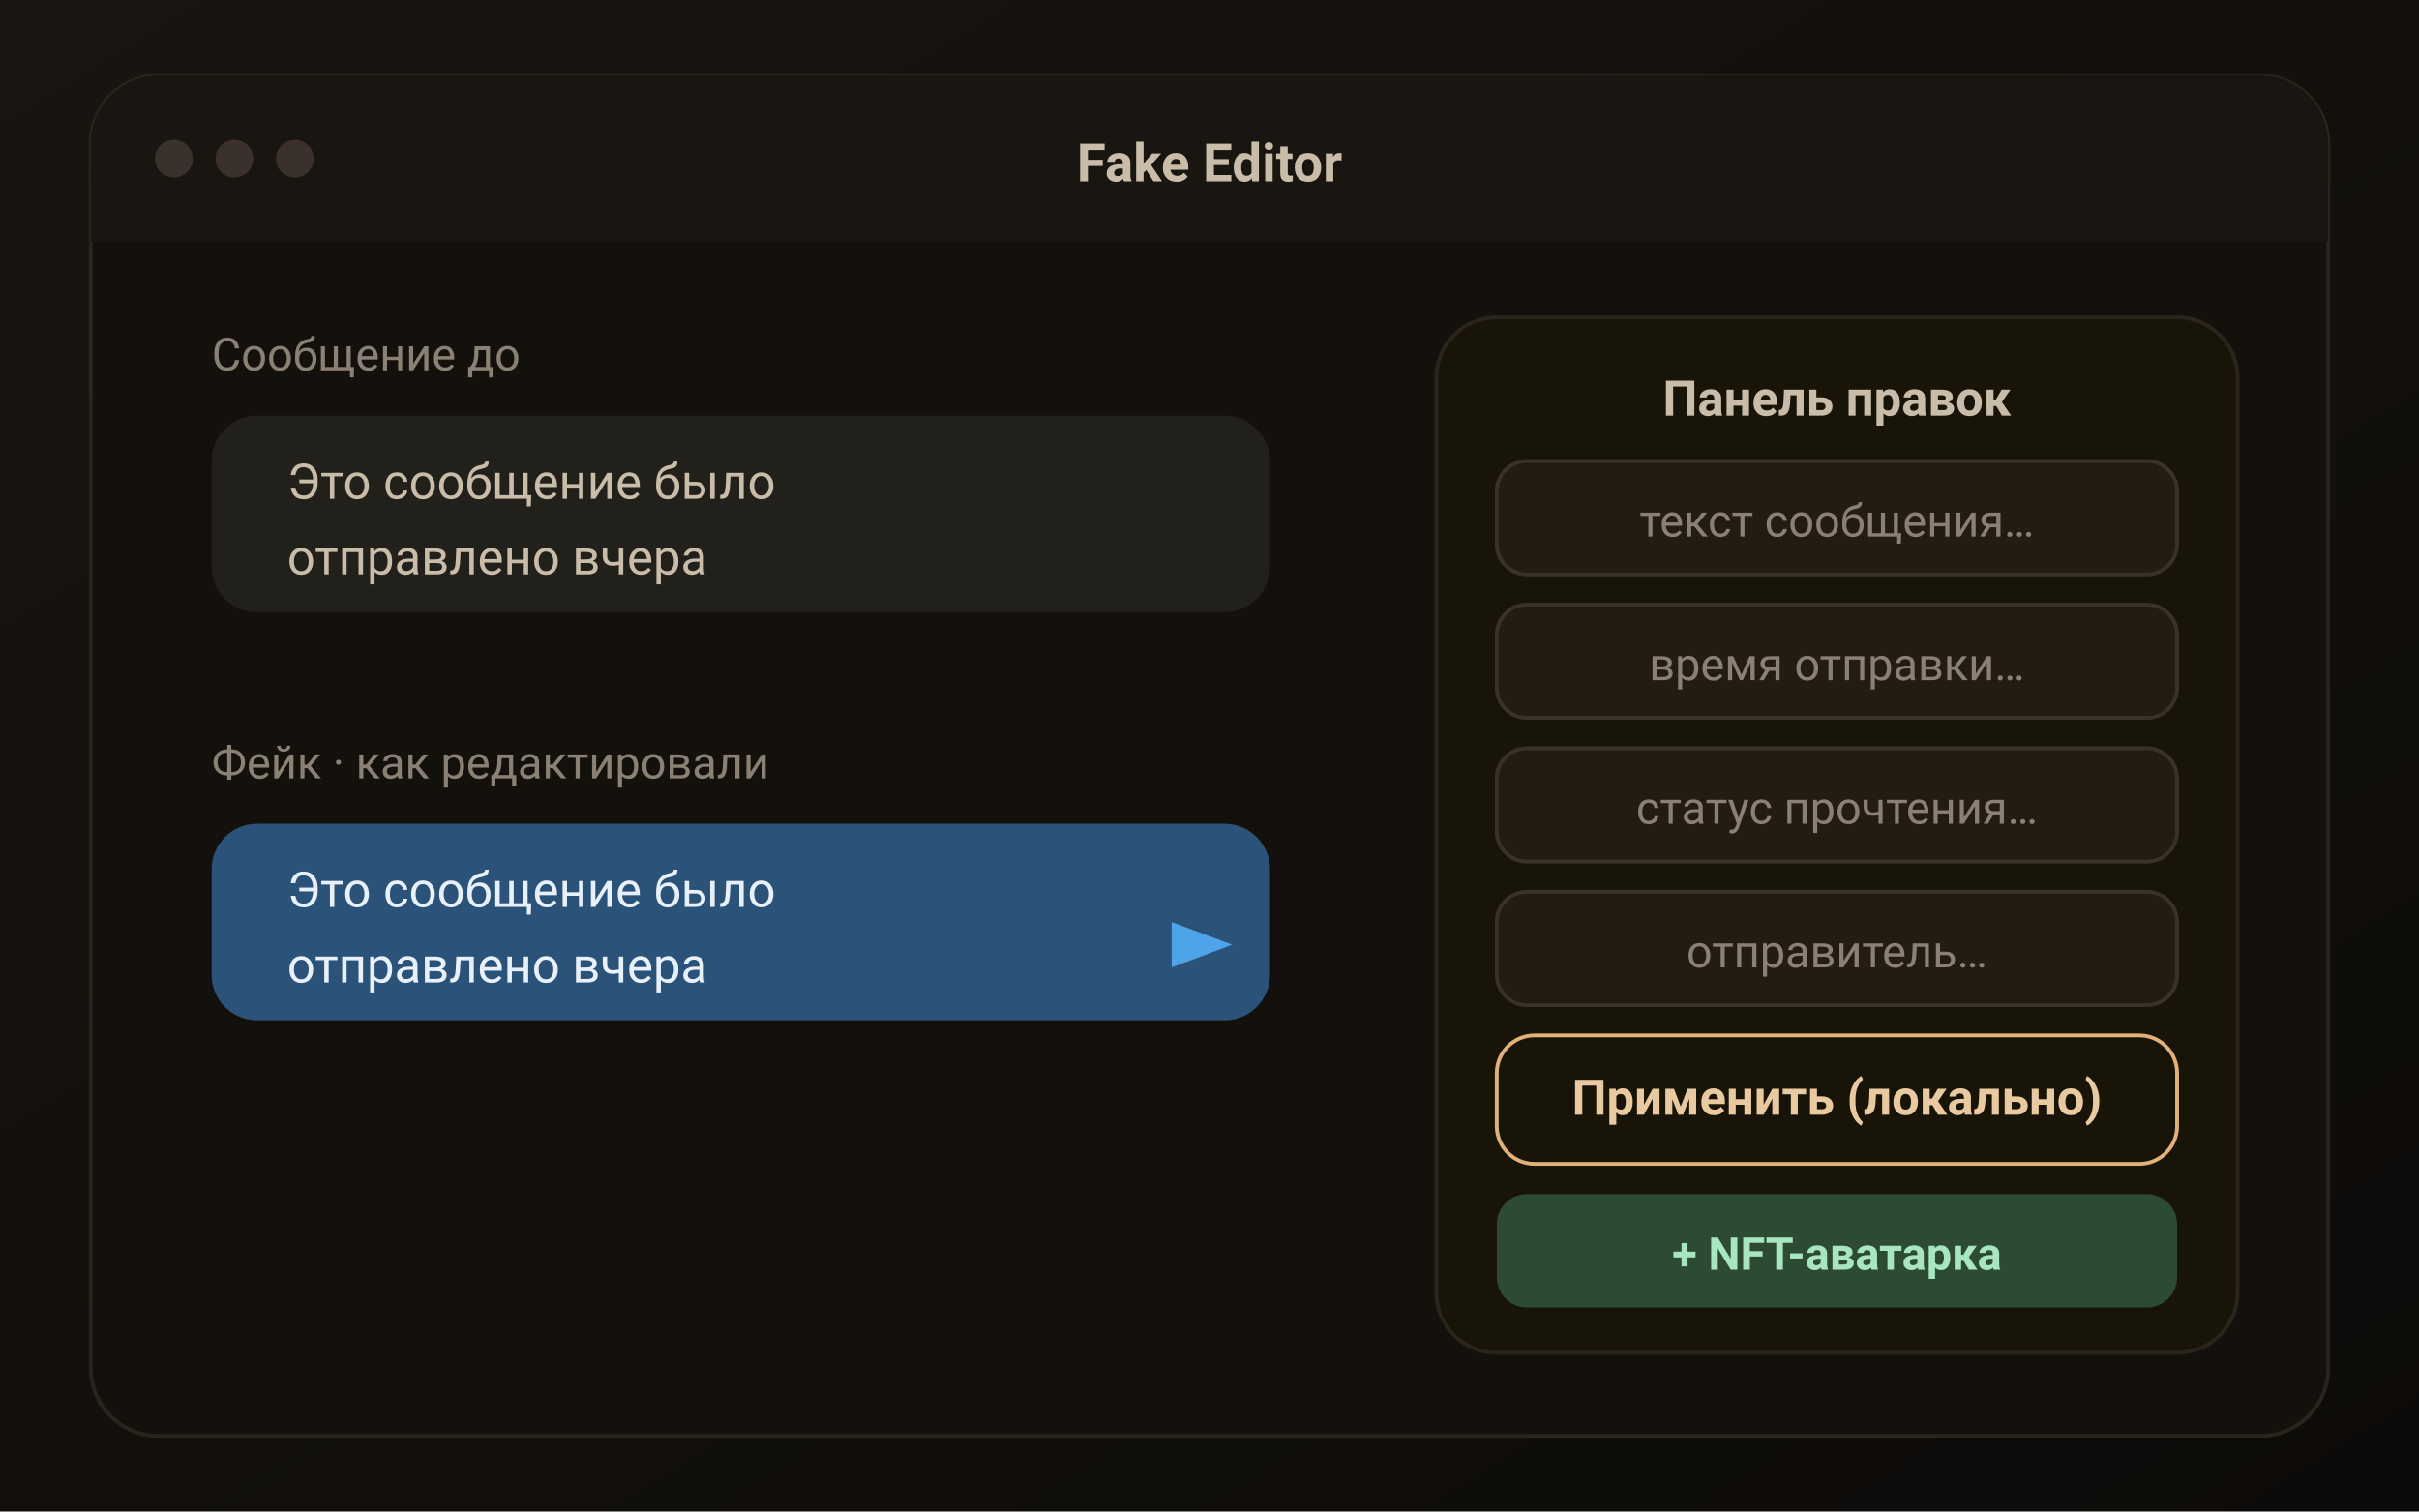
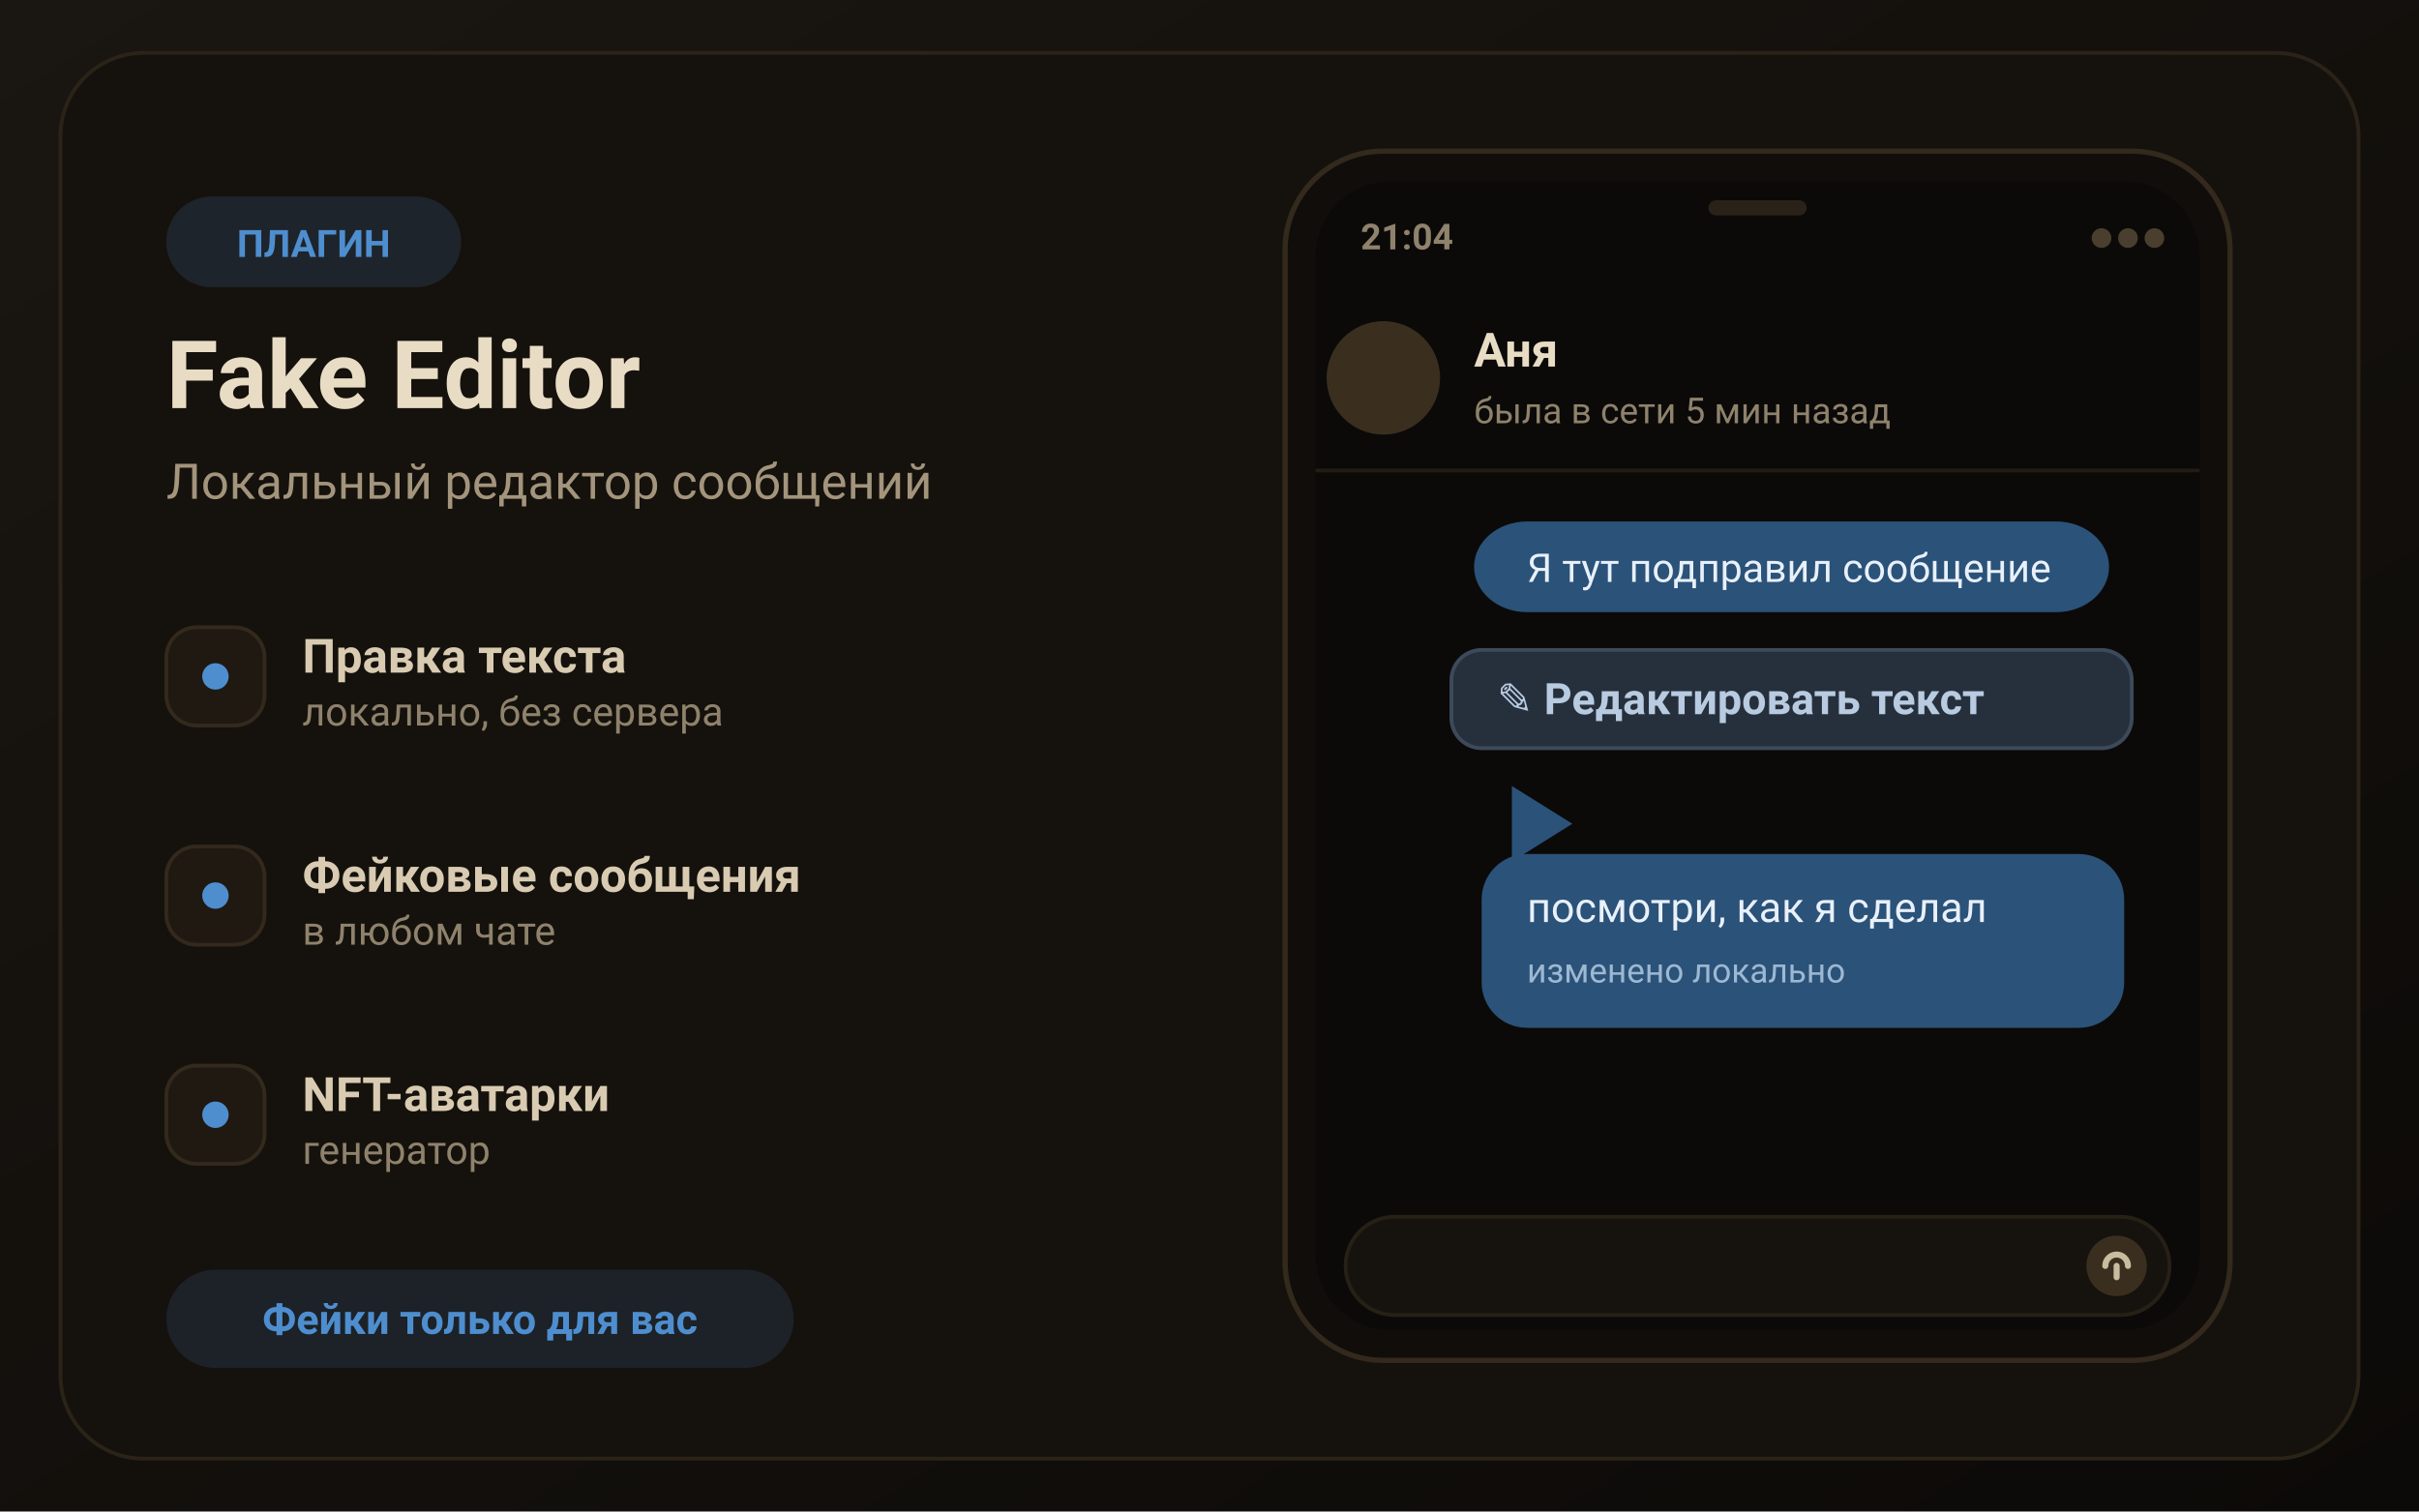
<svg xmlns="http://www.w3.org/2000/svg" width="640" height="400" viewBox="0 0 640 400" font-family="'Segoe UI', Roboto, system-ui, sans-serif">
  <defs>
    <linearGradient id="bg" x1="0" y1="0" x2="1" y2="1">
-       <stop offset="0" stop-color="#191510" />
-       <stop offset="1" stop-color="#0d0b09" />
+       <stop offset="0" stop-color="#1a1611" />
+       <stop offset="1" stop-color="#0c0a08" />
+     </linearGradient>
+     <linearGradient id="nft" x1="0" y1="0" x2="1" y2="1">
+       <stop offset="0" stop-color="#e8c06a" />
+       <stop offset="1" stop-color="#7a5922" />
    </linearGradient>
  </defs>
  <rect width="640" height="400" fill="url(#bg)" />
-   <rect x="24" y="20" width="592" height="360" rx="18" fill="#14110d" stroke="#2b241c" />
-   <rect x="24" y="20" width="592" height="44" rx="18" fill="#191510" />
-   <rect x="24" y="46" width="592" height="18" fill="#191510" />
-   <circle cx="46" cy="42" r="5" fill="#3a322a" />
-   <circle cx="62" cy="42" r="5" fill="#3a322a" />
-   <circle cx="78" cy="42" r="5" fill="#3a322a" />
-   <text x="320" y="48" text-anchor="middle" font-size="14" font-weight="600" fill="#c9bda9">Fake Editor</text>
-   <text x="56" y="98" font-size="12" fill="#8a8073">Сообщение до</text>
-   <rect x="56" y="110" width="280" height="52" rx="12" fill="#22201b" />
-   <text x="76" y="132" font-size="13" fill="#c9bda9">Это сообщение было</text>
-   <text x="76" y="152" font-size="13" fill="#c9bda9">отправлено вчера</text>
-   <text x="56" y="206" font-size="12" fill="#8a8073">Фейк · как редактировали</text>
-   <rect x="56" y="218" width="280" height="52" rx="12" fill="#2b5278" />
-   <text x="76" y="240" font-size="13" fill="#e8f1fa">Это сообщение было</text>
-   <text x="76" y="260" font-size="13" fill="#e8f1fa">отправлено вчера</text>
-   <polygon points="310,244 326,250 310,256" fill="#4fa3e8" />
-   <rect x="380" y="84" width="212" height="274" rx="16" fill="#181408" stroke="#2b241c" />
-   <text x="486" y="110" text-anchor="middle" font-size="13" font-weight="700" fill="#c9bda9">Панель правок</text>
-   <rect x="396" y="122" width="180" height="30" rx="8" fill="#241c13" stroke="#3a322a" />
-   <text x="486" y="142" text-anchor="middle" font-size="12" fill="#8a8073">текст сообщения…</text>
-   <rect x="396" y="160" width="180" height="30" rx="8" fill="#241c13" stroke="#3a322a" />
-   <text x="486" y="180" text-anchor="middle" font-size="12" fill="#8a8073">время отправки…</text>
-   <rect x="396" y="198" width="180" height="30" rx="8" fill="#241c13" stroke="#3a322a" />
-   <text x="486" y="218" text-anchor="middle" font-size="12" fill="#8a8073">статус прочтения…</text>
-   <rect x="396" y="236" width="180" height="30" rx="8" fill="#241c13" stroke="#3a322a" />
-   <text x="486" y="256" text-anchor="middle" font-size="12" fill="#8a8073">отправитель…</text>
-   <rect x="396" y="274" width="180" height="34" rx="10" fill="url(#none)" stroke="#e0b178" />
-   <text x="486" y="295" text-anchor="middle" font-size="13" font-weight="700" fill="#e8c9a0">Применить (локально)</text>
-   <rect x="396" y="316" width="180" height="30" rx="8" fill="#2d4a33" />
-   <text x="486" y="336" text-anchor="middle" font-size="12" font-weight="600" fill="#a8e6c0">+ NFT-аватарка</text>
+   <rect x="16" y="14" width="608" height="372" rx="22" fill="#15110c" stroke="#2b2318" />
+   <rect x="44" y="52" width="78" height="24" rx="12" fill="#4e8ecf" fill-opacity="0.16" />
+   <text x="83" y="68" font-size="10" fill="#4e8ecf" font-weight="700" text-anchor="middle">ПЛАГИН</text>
+   <text x="44" y="108" font-size="25" fill="#e8dcc4" font-weight="700">Fake Editor</text>
+   <text x="44" y="132" font-size="13" fill="#a3947c">Локальный редактор сообщений</text>
+   <rect x="44" y="166" width="26" height="26" rx="8" fill="#1f1912" stroke="#33291c" stroke-width="1" />
+   <circle cx="57" cy="179" r="3.5" fill="#4e8ecf" />
+   <text x="80" y="178" font-size="12.5" fill="#d8cbb2" font-weight="600">Правка текста</text>
+   <text x="80" y="192" font-size="10.5" fill="#8f826c">локально, без сервера</text>
+   <rect x="44" y="224" width="26" height="26" rx="8" fill="#1f1912" stroke="#33291c" stroke-width="1" />
+   <circle cx="57" cy="237" r="3.5" fill="#4e8ecf" />
+   <text x="80" y="236" font-size="12.5" fill="#d8cbb2" font-weight="600">Фейковые сообщения</text>
+   <text x="80" y="250" font-size="10.5" fill="#8f826c">в любом чате</text>
+   <rect x="44" y="282" width="26" height="26" rx="8" fill="#1f1912" stroke="#33291c" stroke-width="1" />
+   <circle cx="57" cy="295" r="3.5" fill="#4e8ecf" />
+   <text x="80" y="294" font-size="12.5" fill="#d8cbb2" font-weight="600">NFT-аватарки</text>
+   <text x="80" y="308" font-size="10.5" fill="#8f826c">генератор</text>
+   <rect x="44" y="336" width="166.0" height="26" rx="13" fill="#4e8ecf" fill-opacity="0.14" />
+   <text x="127.0" y="353" font-size="11" fill="#4e8ecf" font-weight="700" text-anchor="middle">Фейки только для вас</text>
+   <rect x="340" y="40" width="250" height="320" rx="26" fill="#100d0a" stroke="#33291c" stroke-width="1.4" />
+   <rect x="348" y="48" width="234" height="304" rx="20" fill="#0b0a09" />
+   <rect x="452" y="53" width="26" height="4" rx="2" fill="#2a2218" />
+   <text x="360" y="66" font-size="9.5" fill="#8f826c" font-weight="600">21:04</text>
+   <circle cx="556" cy="63" r="2.6" fill="#4a3f2e" />
+   <circle cx="563" cy="63" r="2.6" fill="#4a3f2e" />
+   <circle cx="570" cy="63" r="2.6" fill="#4a3f2e" />
+   <circle cx="366" cy="100" r="15" fill="#3a2f1f" />
+   <text x="390" y="97" font-size="12.5" fill="#e8dcc4" font-weight="700">Аня</text>
+   <text x="390" y="112" font-size="9.5" fill="#8f826c">была в сети 5 мин назад</text>
+   <rect x="348" y="124" width="234" height="1" rx="0.5" fill="#221c13" />
+   <rect x="390" y="138" width="168" height="24" rx="14" fill="#2b5278" />
+   <text x="404" y="154" font-size="10.5" fill="#e8f0fa">Я тут подправил сообщение</text>
+   <rect x="384" y="172" width="180" height="26" rx="8" fill="#26303d" stroke="#3d4a5a" stroke-width="1" />
+   <text x="396" y="189" font-size="11.5" fill="#b9cbe0" font-weight="700">✎  Редактировать текст</text>
+   <path d="M400 208 l16 10 -16 10z" fill="#2b5278" />
+   <rect x="392" y="226" width="170" height="46" rx="12" fill="#2b5278" />
+   <text x="404" y="244" font-size="11" fill="#e8f0fa">посмотри, как я сделал</text>
+   <text x="404" y="260" font-size="9" fill="#9db8d2">изменено локально</text>
+   <rect x="356" y="322" width="218" height="26" rx="13" fill="#16120d" stroke="#262016" stroke-width="1" />
+   <circle cx="560" cy="335" r="8" fill="#3a2f1f" />
+   <path d="M557 335 a3 3 0 0 1 6 0 M560 335 v3" stroke="#c9bd9f" stroke-width="1.6" stroke-linecap="round" fill="none" />
</svg>
